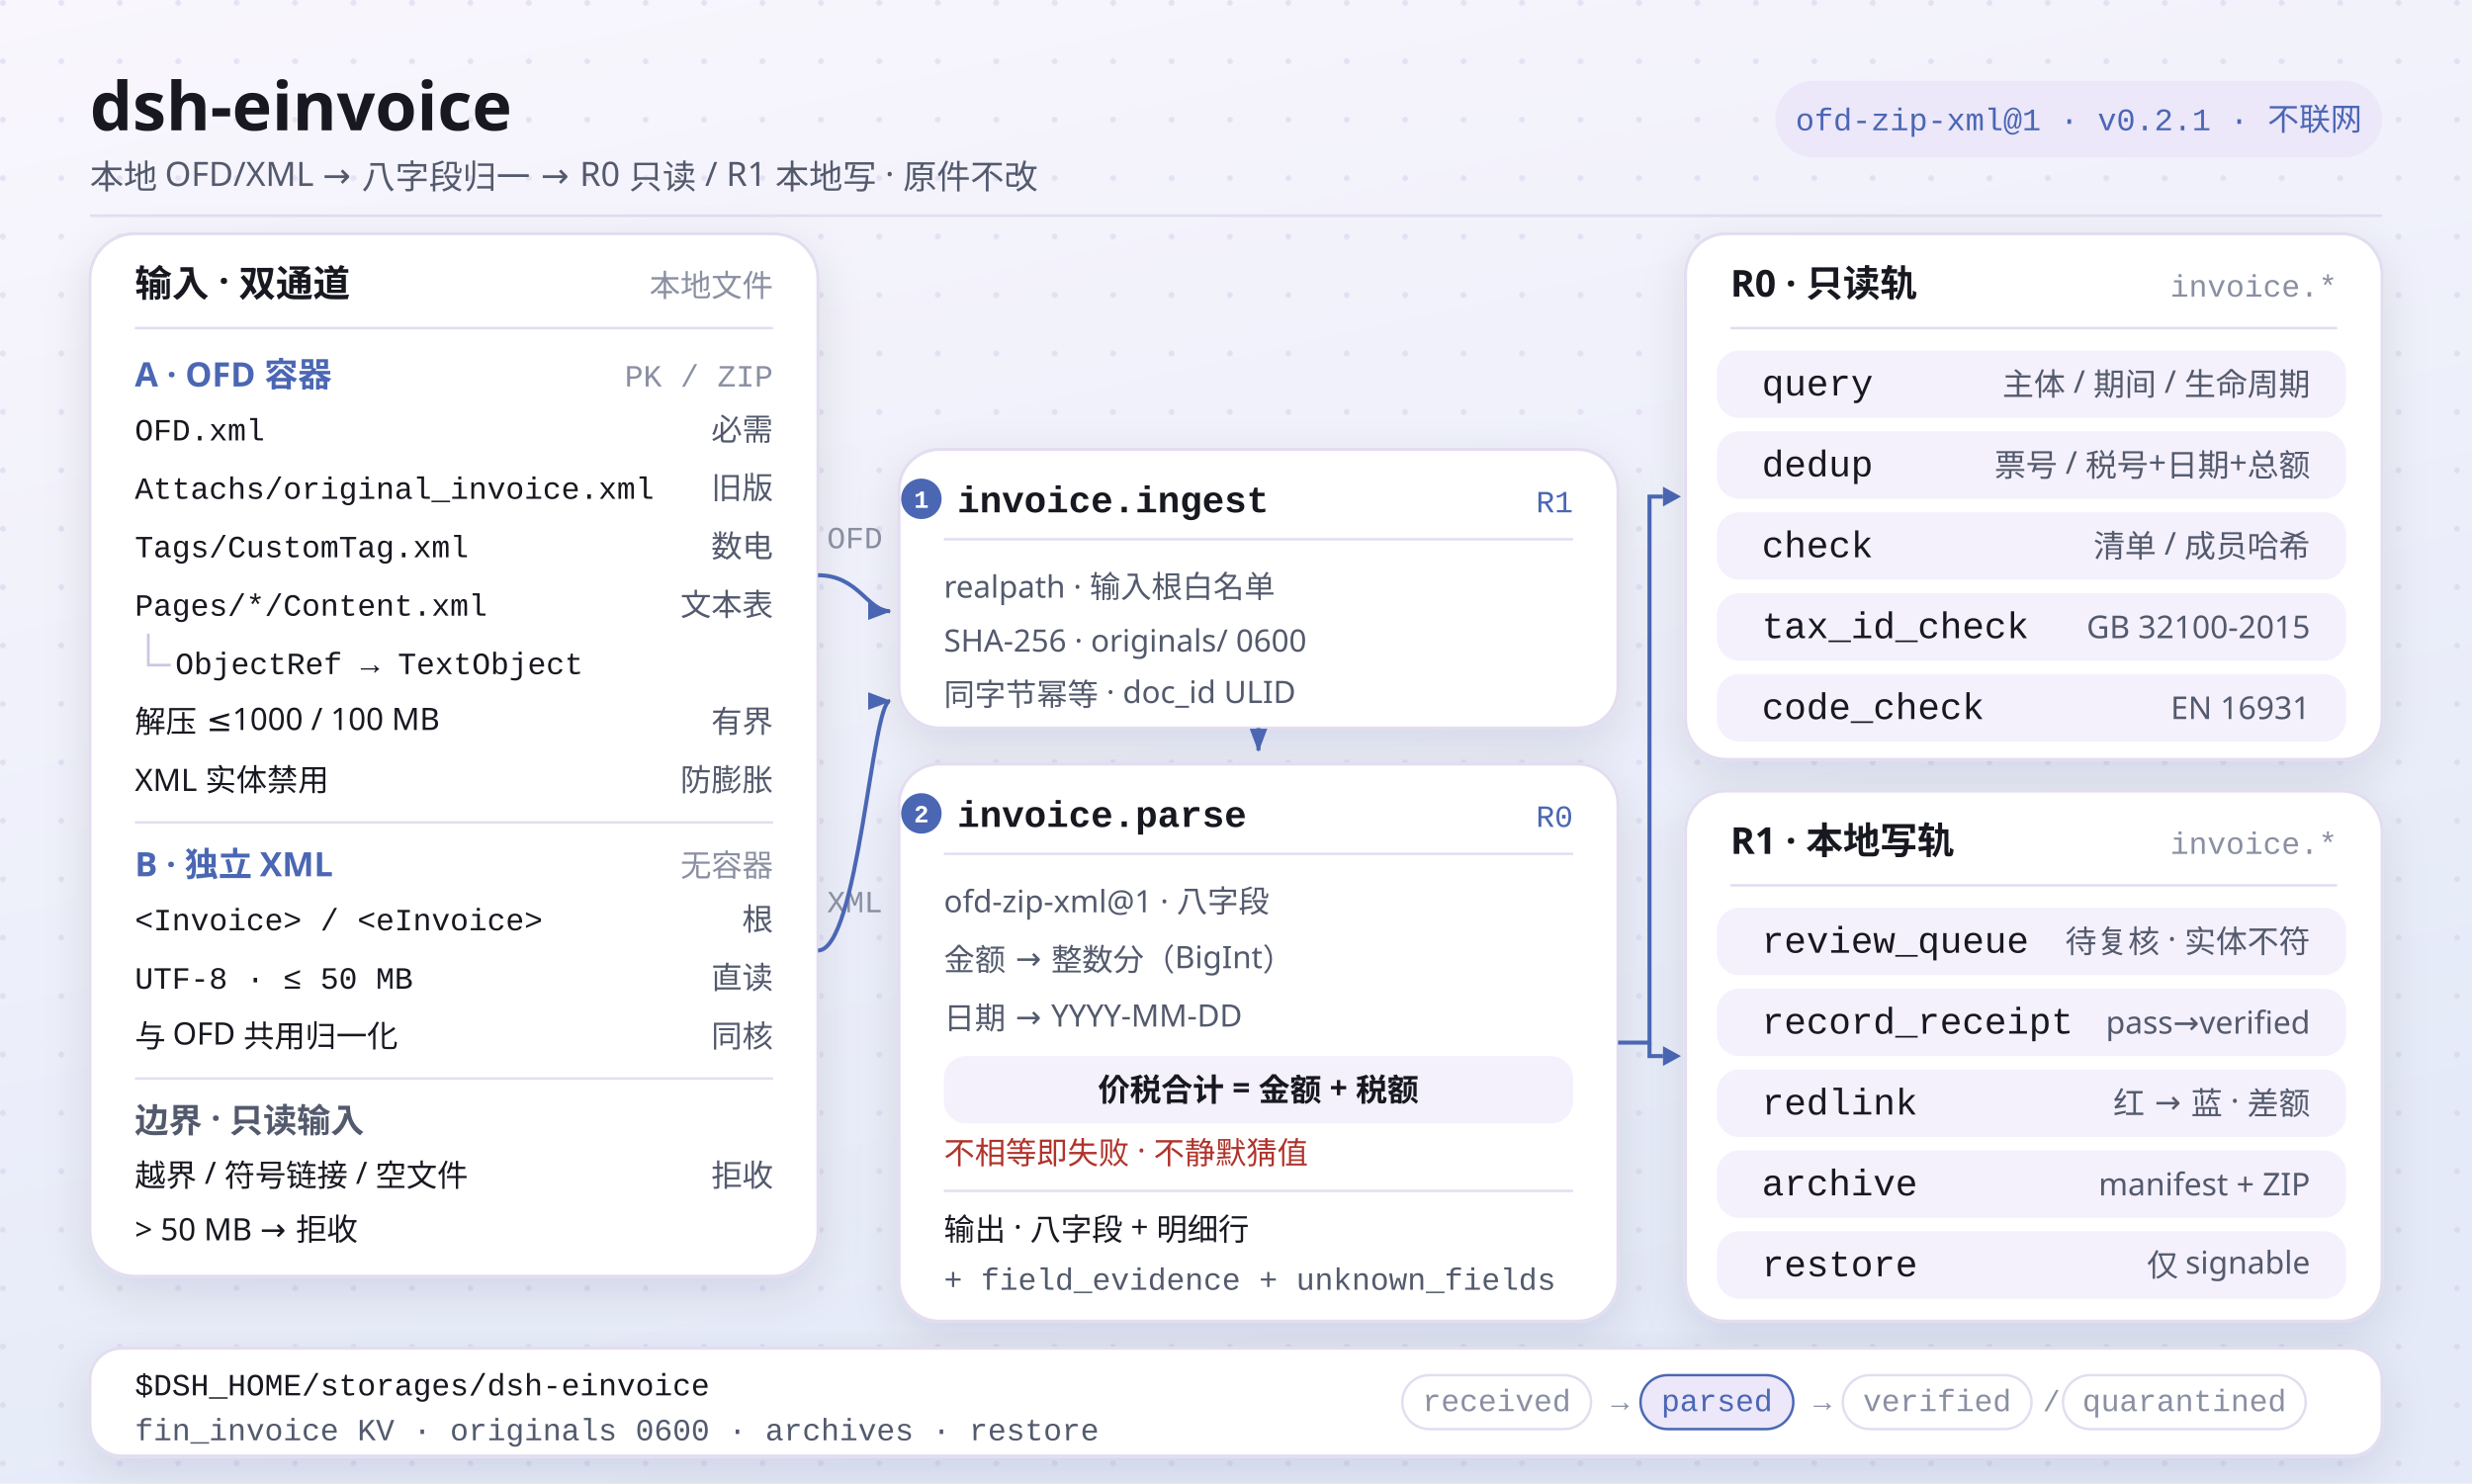
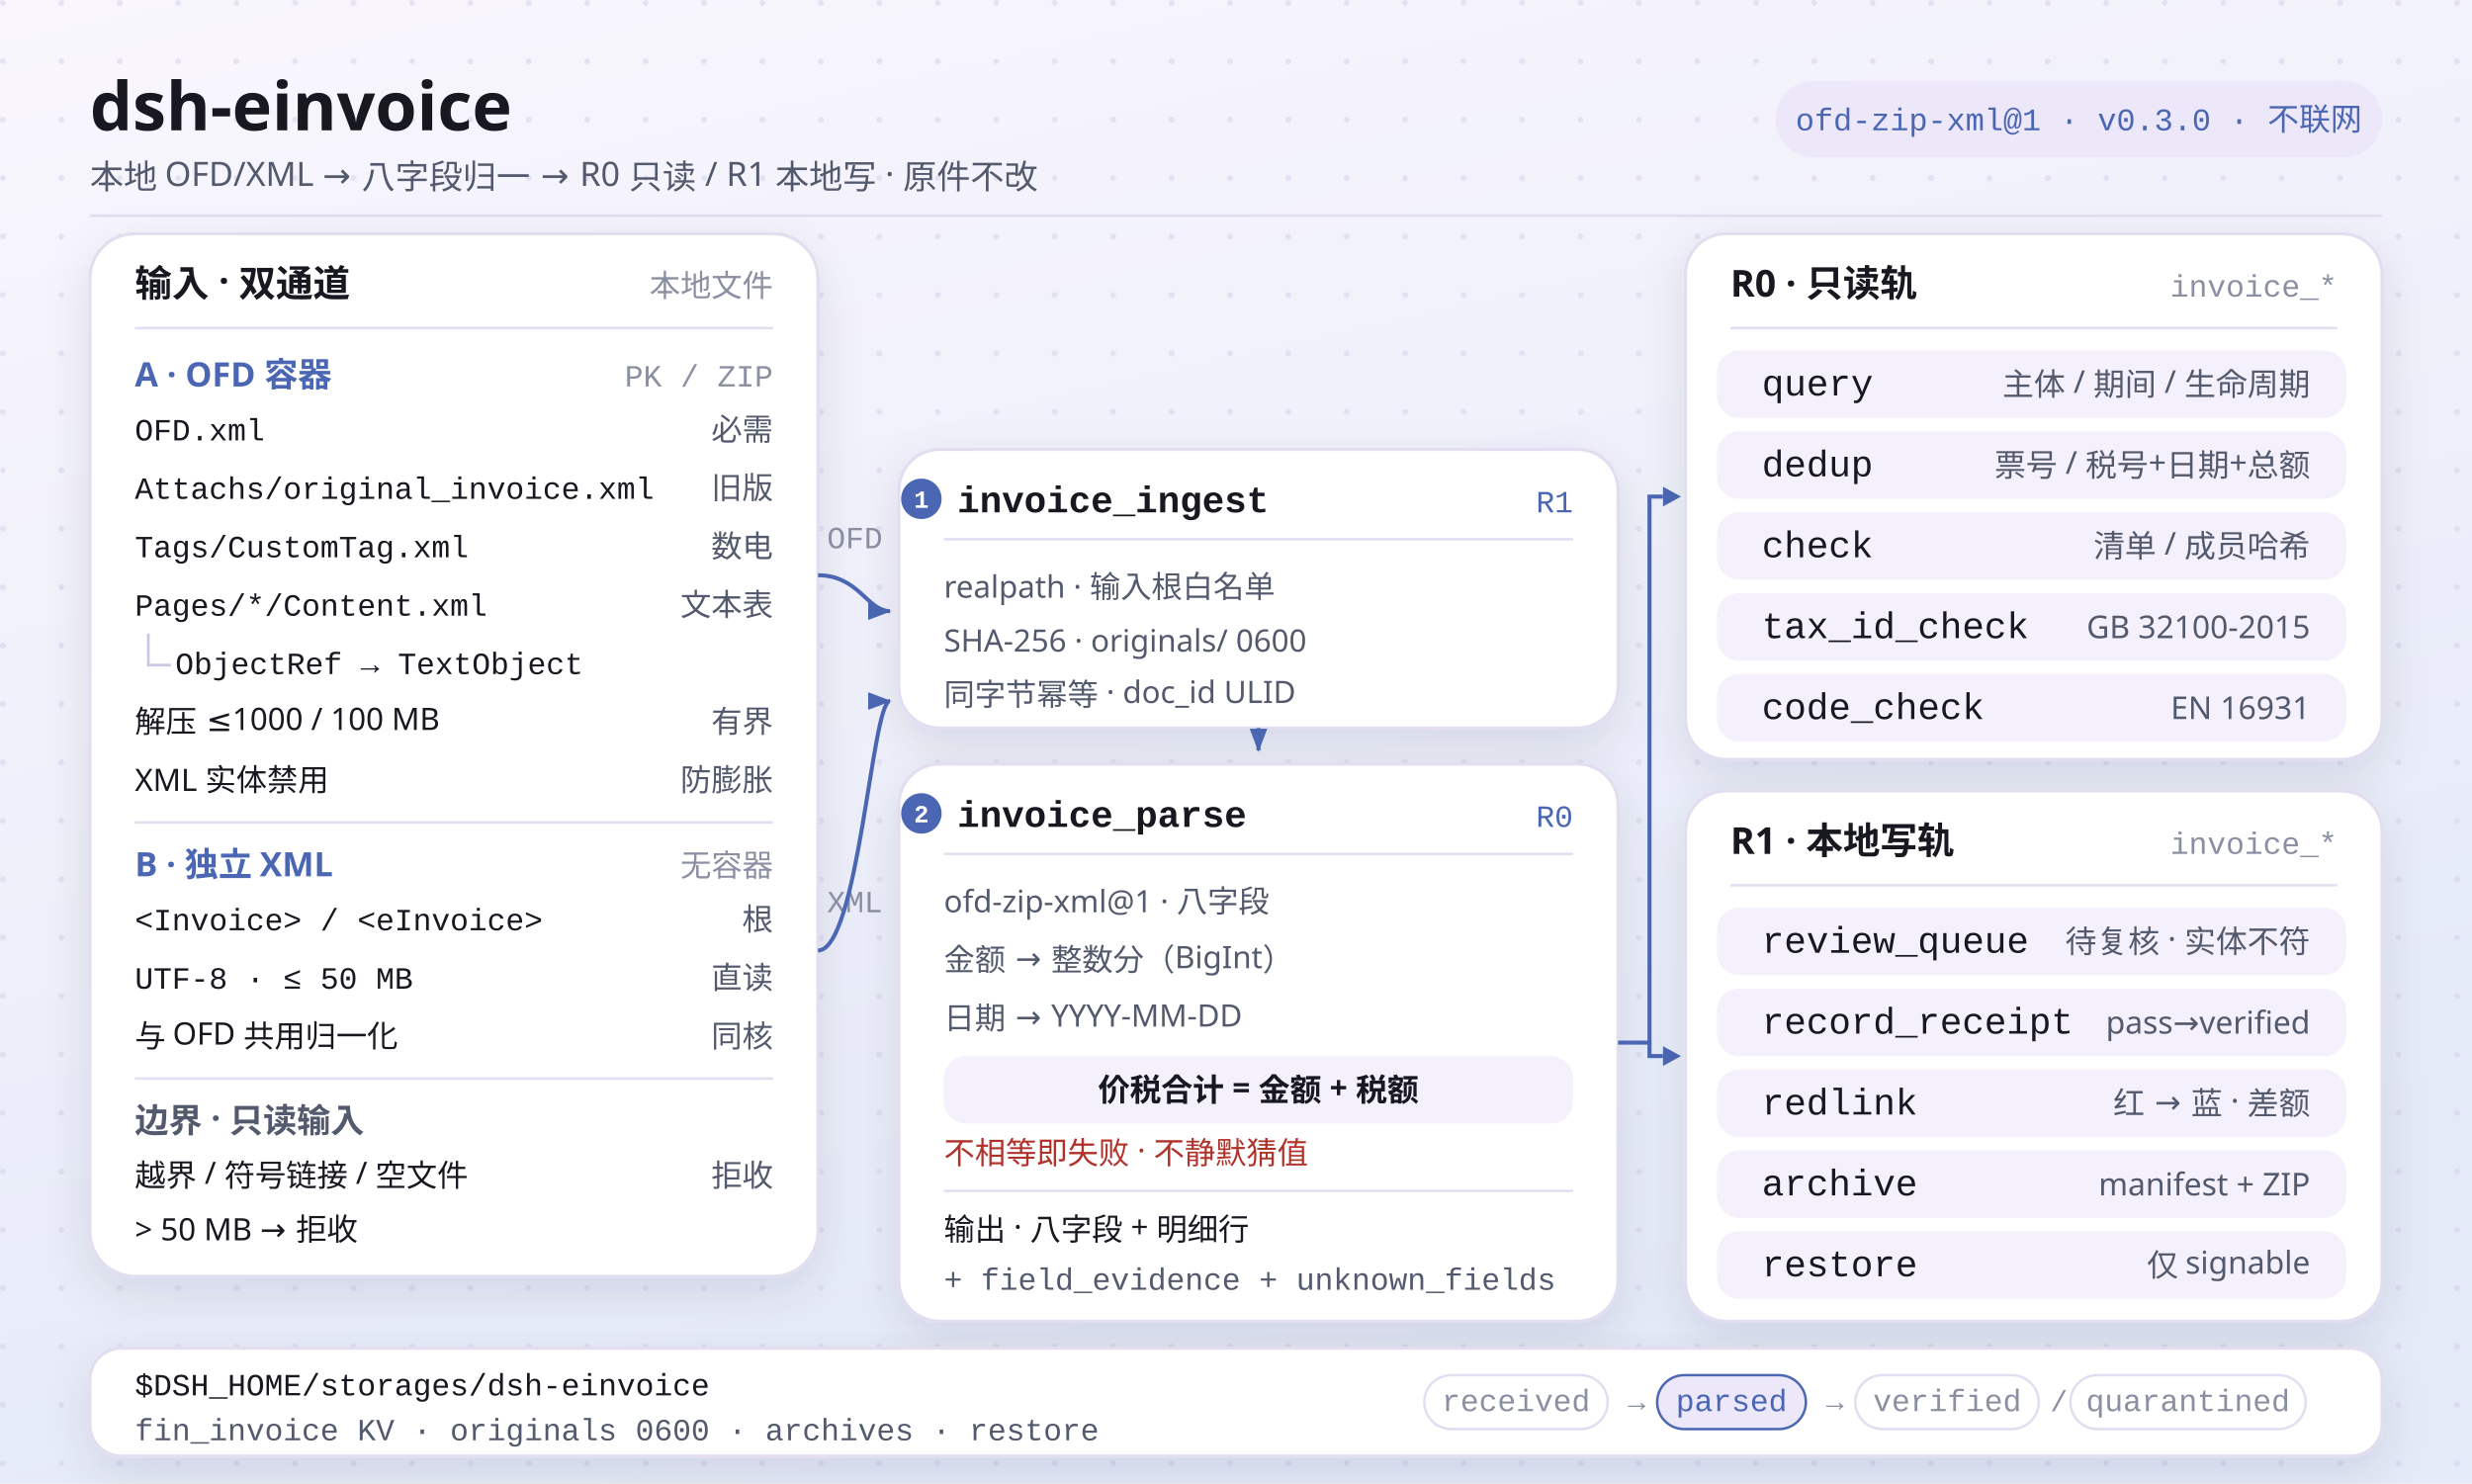
- <svg xmlns="http://www.w3.org/2000/svg" width="1100" height="660" viewBox="0 0 1100 660" role="img" aria-label="dsh-einvoice 结构：两条输入通道（OFD 容器：OFD.xml、旧版 Attachs/original_invoice.xml、数电 Tags/CustomTag.xml 的 ObjectRef → Pages/*/Content.xml 文本；以及独立 XML）汇入 invoice.ingest（realpath 白名单、大小闸门、SHA-256、原件 0600、同字节幂等），再由 invoice.parse（ofd-zip-xml@1）归一为八字段、明细行、字段证据与未知字段；之后分两轨：R0 只读轨 query / dedup / check / tax_id_check / code_check，R1 本地写轨 review_queue / record_receipt / redlink / archive / restore。生命周期 received → parsed，回执后 verified 或 quarantined；数据落在 fin_invoice 与 storages/dsh-einvoice，不联网。">
+ <svg xmlns="http://www.w3.org/2000/svg" width="1100" height="660" viewBox="0 0 1100 660" role="img" aria-label="dsh-einvoice 结构：两条输入通道（OFD 容器：OFD.xml、旧版 Attachs/original_invoice.xml、数电 Tags/CustomTag.xml 的 ObjectRef → Pages/*/Content.xml 文本；以及独立 XML）汇入 invoice_ingest（realpath 白名单、大小闸门、SHA-256、原件 0600、同字节幂等），再由 invoice_parse（ofd-zip-xml@1）归一为八字段、明细行、字段证据与未知字段；之后分两轨：R0 只读轨 query / dedup / check / tax_id_check / code_check，R1 本地写轨 review_queue / record_receipt / redlink / archive / restore。生命周期 received → parsed，回执后 verified 或 quarantined；数据落在 fin_invoice 与 storages/dsh-einvoice，不联网。">
  <defs>
    <linearGradient id="bg" x1="0" y1="0" x2="0.38" y2="1">
      <stop offset="0" stop-color="#f9f6fd" />
      <stop offset="1" stop-color="#e4eaf8" />
    </linearGradient>
    <filter id="soft" x="-30%" y="-30%" width="160%" height="180%">
      <feDropShadow dx="0" dy="7" stdDeviation="10" flood-color="#1b1735" flood-opacity="0.10" />
    </filter>
    <pattern id="dots" width="26" height="26" patternUnits="userSpaceOnUse">
      <circle cx="1.3" cy="1.3" r="1.3" fill="#cdc5e4" />
    </pattern>
    <marker id="arrow" viewBox="0 0 10 10" refX="8.4" refY="5" markerWidth="6.4" markerHeight="6.4" orient="auto-start-reverse">
      <path d="M0 1.6 L9 5 L0 8.4 z" fill="#4B67B4" />
    </marker>
  </defs>
  <rect width="1100" height="660" fill="url(#bg)" />
  <rect width="1100" height="660" fill="url(#dots)" opacity="0.42" />
  <text x="40.0" y="58.0" fill="#171820" font-family="'Microsoft YaHei', 'Segoe UI', system-ui, sans-serif" font-size="30.00" font-weight="700" text-anchor="start">dsh-einvoice</text>
  <text x="40.0" y="84.0" fill="#535a6d" font-family="'Microsoft YaHei', 'Segoe UI', system-ui, sans-serif" font-size="15.00" font-weight="400" text-anchor="start">本地 OFD/XML → 八字段归一 → R0 只读 / R1 本地写 · 原件不改</text>
  <rect x="790" y="36" width="270" height="34" rx="17" fill="#ece7f9" />
-   <text x="925.0" y="58.0" fill="#4B67B4" font-family="Consolas, 'Courier New', monospace" font-size="14.00" font-weight="400" text-anchor="middle">ofd-zip-xml@1 · v0.2.1 · 不联网</text>
+   <text x="925.0" y="58.0" fill="#4B67B4" font-family="Consolas, 'Courier New', monospace" font-size="14.00" font-weight="400" text-anchor="middle">ofd-zip-xml@1 · v0.3.0 · 不联网</text>
  <line x1="40" y1="96" x2="1060" y2="96" stroke="#e3ddf0" stroke-width="1.2" />
  <g filter="url(#soft)">
    <rect x="40.0" y="104.0" width="324.0" height="464.0" rx="20" fill="#ffffff" stroke="#e3ddf0" stroke-width="1.4" />
  </g>
  <text x="60.0" y="132.0" fill="#171820" font-family="'Microsoft YaHei', 'Segoe UI', system-ui, sans-serif" font-size="16.50" font-weight="700" text-anchor="start">输入 · 双通道</text>
  <text x="344.0" y="132.0" fill="#8a8fa2" font-family="'Microsoft YaHei', 'Segoe UI', system-ui, sans-serif" font-size="13.75" font-weight="400" text-anchor="end">本地文件</text>
  <line x1="60" y1="146" x2="344" y2="146" stroke="#e3ddf0" stroke-width="1.1" />
  <text x="60.0" y="172.0" fill="#4B67B4" font-family="'Microsoft YaHei', 'Segoe UI', system-ui, sans-serif" font-size="15.00" font-weight="700" text-anchor="start">A · OFD 容器</text>
  <text x="344.0" y="172.0" fill="#8a8fa2" font-family="Consolas, 'Courier New', monospace" font-size="13.75" font-weight="400" text-anchor="end">PK / ZIP</text>
  <text x="60.0" y="196.0" fill="#171820" font-family="Consolas, 'Courier New', monospace" font-size="13.75" font-weight="400" text-anchor="start">OFD.xml</text>
  <text x="344.0" y="196.0" fill="#535a6d" font-family="'Microsoft YaHei', 'Segoe UI', system-ui, sans-serif" font-size="13.75" font-weight="400" text-anchor="end">必需</text>
  <text x="60.0" y="222.0" fill="#171820" font-family="Consolas, 'Courier New', monospace" font-size="13.75" font-weight="400" text-anchor="start">Attachs/original_invoice.xml</text>
  <text x="344.0" y="222.0" fill="#535a6d" font-family="'Microsoft YaHei', 'Segoe UI', system-ui, sans-serif" font-size="13.75" font-weight="400" text-anchor="end">旧版</text>
  <text x="60.0" y="248.0" fill="#171820" font-family="Consolas, 'Courier New', monospace" font-size="13.75" font-weight="400" text-anchor="start">Tags/CustomTag.xml</text>
  <text x="344.0" y="248.0" fill="#535a6d" font-family="'Microsoft YaHei', 'Segoe UI', system-ui, sans-serif" font-size="13.75" font-weight="400" text-anchor="end">数电</text>
  <text x="60.0" y="274.0" fill="#171820" font-family="Consolas, 'Courier New', monospace" font-size="13.75" font-weight="400" text-anchor="start">Pages/*/Content.xml</text>
  <text x="344.0" y="274.0" fill="#535a6d" font-family="'Microsoft YaHei', 'Segoe UI', system-ui, sans-serif" font-size="13.75" font-weight="400" text-anchor="end">文本表</text>
  <path d="M66 282.0 V296.0 H76" fill="none" stroke="#cdc5e4" stroke-width="1.2" />
  <text x="78.0" y="300.0" fill="#171820" font-family="Consolas, 'Courier New', monospace" font-size="13.75" font-weight="400" text-anchor="start">ObjectRef → TextObject</text>
  <text x="60.0" y="326.0" fill="#171820" font-family="'Microsoft YaHei', 'Segoe UI', system-ui, sans-serif" font-size="13.75" font-weight="400" text-anchor="start">解压 ≤1000 / 100 MB</text>
  <text x="344.0" y="326.0" fill="#535a6d" font-family="'Microsoft YaHei', 'Segoe UI', system-ui, sans-serif" font-size="13.75" font-weight="400" text-anchor="end">有界</text>
  <text x="60.0" y="352.0" fill="#171820" font-family="'Microsoft YaHei', 'Segoe UI', system-ui, sans-serif" font-size="13.75" font-weight="400" text-anchor="start">XML 实体禁用</text>
  <text x="344.0" y="352.0" fill="#535a6d" font-family="'Microsoft YaHei', 'Segoe UI', system-ui, sans-serif" font-size="13.75" font-weight="400" text-anchor="end">防膨胀</text>
  <line x1="60" y1="366" x2="344" y2="366" stroke="#e3ddf0" stroke-width="1.1" />
  <text x="60.0" y="390.0" fill="#4B67B4" font-family="'Microsoft YaHei', 'Segoe UI', system-ui, sans-serif" font-size="15.00" font-weight="700" text-anchor="start">B · 独立 XML</text>
  <text x="344.0" y="390.0" fill="#8a8fa2" font-family="'Microsoft YaHei', 'Segoe UI', system-ui, sans-serif" font-size="13.75" font-weight="400" text-anchor="end">无容器</text>
  <text x="60.0" y="414.0" fill="#171820" font-family="Consolas, 'Courier New', monospace" font-size="13.75" font-weight="400" text-anchor="start">&lt;Invoice&gt; / &lt;eInvoice&gt;</text>
  <text x="344.0" y="414.0" fill="#535a6d" font-family="'Microsoft YaHei', 'Segoe UI', system-ui, sans-serif" font-size="13.75" font-weight="400" text-anchor="end">根</text>
  <text x="60.0" y="440.0" fill="#171820" font-family="Consolas, 'Courier New', monospace" font-size="13.75" font-weight="400" text-anchor="start">UTF-8 · ≤ 50 MB</text>
  <text x="344.0" y="440.0" fill="#535a6d" font-family="'Microsoft YaHei', 'Segoe UI', system-ui, sans-serif" font-size="13.75" font-weight="400" text-anchor="end">直读</text>
  <text x="60.0" y="466.0" fill="#171820" font-family="'Microsoft YaHei', 'Segoe UI', system-ui, sans-serif" font-size="13.75" font-weight="400" text-anchor="start">与 OFD 共用归一化</text>
  <text x="344.0" y="466.0" fill="#535a6d" font-family="'Microsoft YaHei', 'Segoe UI', system-ui, sans-serif" font-size="13.75" font-weight="400" text-anchor="end">同核</text>
  <line x1="60" y1="480" x2="344" y2="480" stroke="#e3ddf0" stroke-width="1.1" />
  <text x="60.0" y="504.0" fill="#535a6d" font-family="'Microsoft YaHei', 'Segoe UI', system-ui, sans-serif" font-size="15.00" font-weight="700" text-anchor="start">边界 · 只读输入</text>
  <text x="60.0" y="528.0" fill="#171820" font-family="'Microsoft YaHei', 'Segoe UI', system-ui, sans-serif" font-size="13.75" font-weight="400" text-anchor="start">越界 / 符号链接 / 空文件</text>
  <text x="344.0" y="528.0" fill="#535a6d" font-family="'Microsoft YaHei', 'Segoe UI', system-ui, sans-serif" font-size="13.75" font-weight="400" text-anchor="end">拒收</text>
  <text x="60.0" y="552.0" fill="#171820" font-family="'Microsoft YaHei', 'Segoe UI', system-ui, sans-serif" font-size="13.75" font-weight="400" text-anchor="start">&gt; 50 MB → 拒收</text>
  <text x="368.0" y="244.0" fill="#8a8fa2" font-family="Consolas, 'Courier New', monospace" font-size="13.75" font-weight="400" text-anchor="start">OFD</text>
  <text x="368.0" y="406.0" fill="#8a8fa2" font-family="Consolas, 'Courier New', monospace" font-size="13.75" font-weight="400" text-anchor="start">XML</text>
  <path d="M364 256 C382 256 386 272 396 272" fill="none" stroke="#4B67B4" stroke-width="1.8" marker-end="url(#arrow)" />
  <path d="M364 423 C382 423 388 312 396 312" fill="none" stroke="#4B67B4" stroke-width="1.8" marker-end="url(#arrow)" />
  <g filter="url(#soft)">
    <rect x="400.0" y="200.0" width="320.0" height="124.0" rx="18" fill="#ffffff" stroke="#e3ddf0" stroke-width="1.4" />
  </g>
  <circle cx="410" cy="222" r="9" fill="#4B67B4" />
  <text x="410.0" y="226.0" fill="#ffffff" font-family="Consolas, 'Courier New', monospace" font-size="11.00" font-weight="700" text-anchor="middle">1</text>
-   <text x="426.0" y="228.0" fill="#171820" font-family="Consolas, 'Courier New', monospace" font-size="16.50" font-weight="700" text-anchor="start">invoice.ingest</text>
+   <text x="426.0" y="228.0" fill="#171820" font-family="Consolas, 'Courier New', monospace" font-size="16.50" font-weight="700" text-anchor="start">invoice_ingest</text>
  <text x="700.0" y="228.0" fill="#4B67B4" font-family="Consolas, 'Courier New', monospace" font-size="13.75" font-weight="400" text-anchor="end">R1</text>
  <line x1="420" y1="240" x2="700" y2="240" stroke="#e3ddf0" stroke-width="1.1" />
  <text x="420.0" y="266.0" fill="#535a6d" font-family="'Microsoft YaHei', 'Segoe UI', system-ui, sans-serif" font-size="13.75" font-weight="400" text-anchor="start">realpath · 输入根白名单</text>
  <text x="420.0" y="290.0" fill="#535a6d" font-family="'Microsoft YaHei', 'Segoe UI', system-ui, sans-serif" font-size="13.75" font-weight="400" text-anchor="start">SHA-256 · originals/ 0600</text>
  <text x="420.0" y="314.0" fill="#535a6d" font-family="'Microsoft YaHei', 'Segoe UI', system-ui, sans-serif" font-size="13.75" font-weight="400" text-anchor="start">同字节幂等 · doc_id ULID</text>
  <line x1="560" y1="324" x2="560" y2="334" stroke="#4B67B4" stroke-width="1.8" marker-end="url(#arrow)" />
  <g filter="url(#soft)">
    <rect x="400.0" y="340.0" width="320.0" height="248.0" rx="18" fill="#ffffff" stroke="#e3ddf0" stroke-width="1.4" />
  </g>
  <circle cx="410" cy="362" r="9" fill="#4B67B4" />
  <text x="410.0" y="366.0" fill="#ffffff" font-family="Consolas, 'Courier New', monospace" font-size="11.00" font-weight="700" text-anchor="middle">2</text>
-   <text x="426.0" y="368.0" fill="#171820" font-family="Consolas, 'Courier New', monospace" font-size="16.50" font-weight="700" text-anchor="start">invoice.parse</text>
+   <text x="426.0" y="368.0" fill="#171820" font-family="Consolas, 'Courier New', monospace" font-size="16.50" font-weight="700" text-anchor="start">invoice_parse</text>
  <text x="700.0" y="368.0" fill="#4B67B4" font-family="Consolas, 'Courier New', monospace" font-size="13.75" font-weight="400" text-anchor="end">R0</text>
  <line x1="420" y1="380" x2="700" y2="380" stroke="#e3ddf0" stroke-width="1.1" />
  <text x="420.0" y="406.0" fill="#535a6d" font-family="'Microsoft YaHei', 'Segoe UI', system-ui, sans-serif" font-size="13.75" font-weight="400" text-anchor="start">ofd-zip-xml@1 · 八字段</text>
  <text x="420.0" y="432.0" fill="#535a6d" font-family="'Microsoft YaHei', 'Segoe UI', system-ui, sans-serif" font-size="13.75" font-weight="400" text-anchor="start">金额 → 整数分（BigInt）</text>
  <text x="420.0" y="458.0" fill="#535a6d" font-family="'Microsoft YaHei', 'Segoe UI', system-ui, sans-serif" font-size="13.75" font-weight="400" text-anchor="start">日期 → YYYY-MM-DD</text>
  <rect x="420" y="470" width="280" height="30" rx="10" fill="#f4f0fc" />
  <text x="560.0" y="490.0" fill="#171820" font-family="'Microsoft YaHei', 'Segoe UI', system-ui, sans-serif" font-size="14.00" font-weight="700" text-anchor="middle">价税合计 = 金额 + 税额</text>
  <text x="420.0" y="518.0" fill="#b0332b" font-family="'Microsoft YaHei', 'Segoe UI', system-ui, sans-serif" font-size="13.75" font-weight="400" text-anchor="start">不相等即失败 · 不静默猜值</text>
  <line x1="420" y1="530" x2="700" y2="530" stroke="#e3ddf0" stroke-width="1.1" />
  <text x="420.0" y="552.0" fill="#171820" font-family="'Microsoft YaHei', 'Segoe UI', system-ui, sans-serif" font-size="13.75" font-weight="400" text-anchor="start">输出 · 八字段 + 明细行</text>
  <text x="420.0" y="574.0" fill="#535a6d" font-family="Consolas, 'Courier New', monospace" font-size="13.75" font-weight="400" text-anchor="start">+ field_evidence + unknown_fields</text>
  <path d="M720 464 H734 V221 H740" fill="none" stroke="#4B67B4" stroke-width="1.8" />
  <path d="M734 464 V470 H740" fill="none" stroke="#4B67B4" stroke-width="1.8" />
  <path d="M740 216.6 L748 221 L740 225.4 z" fill="#4B67B4" />
  <path d="M740 465.6 L748 470 L740 474.4 z" fill="#4B67B4" />
  <g filter="url(#soft)">
    <rect x="750.0" y="104.0" width="310.0" height="234.0" rx="18" fill="#ffffff" stroke="#e3ddf0" stroke-width="1.4" />
  </g>
  <text x="770.0" y="132.0" fill="#171820" font-family="'Microsoft YaHei', 'Segoe UI', system-ui, sans-serif" font-size="16.50" font-weight="700" text-anchor="start">R0 · 只读轨</text>
-   <text x="1040.0" y="132.0" fill="#8a8fa2" font-family="Consolas, 'Courier New', monospace" font-size="13.75" font-weight="400" text-anchor="end">invoice.*</text>
+   <text x="1040.0" y="132.0" fill="#8a8fa2" font-family="Consolas, 'Courier New', monospace" font-size="13.75" font-weight="400" text-anchor="end">invoice_*</text>
  <line x1="770" y1="146" x2="1040" y2="146" stroke="#e3ddf0" stroke-width="1.1" />
  <rect x="764" y="156" width="280" height="30" rx="10" fill="#f4f0fc" />
  <text x="784.0" y="176.0" fill="#171820" font-family="Consolas, 'Courier New', monospace" font-size="16.50" font-weight="400" text-anchor="start">query</text>
  <text x="1028.0" y="176.0" fill="#535a6d" font-family="'Microsoft YaHei', 'Segoe UI', system-ui, sans-serif" font-size="14.00" font-weight="400" text-anchor="end">主体 / 期间 / 生命周期</text>
  <rect x="764" y="192" width="280" height="30" rx="10" fill="#f4f0fc" />
  <text x="784.0" y="212.0" fill="#171820" font-family="Consolas, 'Courier New', monospace" font-size="16.50" font-weight="400" text-anchor="start">dedup</text>
  <text x="1028.0" y="212.0" fill="#535a6d" font-family="'Microsoft YaHei', 'Segoe UI', system-ui, sans-serif" font-size="14.00" font-weight="400" text-anchor="end">票号 / 税号+日期+总额</text>
  <rect x="764" y="228" width="280" height="30" rx="10" fill="#f4f0fc" />
  <text x="784.0" y="248.0" fill="#171820" font-family="Consolas, 'Courier New', monospace" font-size="16.50" font-weight="400" text-anchor="start">check</text>
  <text x="1028.0" y="248.0" fill="#535a6d" font-family="'Microsoft YaHei', 'Segoe UI', system-ui, sans-serif" font-size="14.00" font-weight="400" text-anchor="end">清单 / 成员哈希</text>
  <rect x="764" y="264" width="280" height="30" rx="10" fill="#f4f0fc" />
  <text x="784.0" y="284.0" fill="#171820" font-family="Consolas, 'Courier New', monospace" font-size="16.50" font-weight="400" text-anchor="start">tax_id_check</text>
  <text x="1028.0" y="284.0" fill="#535a6d" font-family="'Microsoft YaHei', 'Segoe UI', system-ui, sans-serif" font-size="14.00" font-weight="400" text-anchor="end">GB 32100-2015</text>
  <rect x="764" y="300" width="280" height="30" rx="10" fill="#f4f0fc" />
  <text x="784.0" y="320.0" fill="#171820" font-family="Consolas, 'Courier New', monospace" font-size="16.50" font-weight="400" text-anchor="start">code_check</text>
  <text x="1028.0" y="320.0" fill="#535a6d" font-family="'Microsoft YaHei', 'Segoe UI', system-ui, sans-serif" font-size="14.00" font-weight="400" text-anchor="end">EN 16931</text>
  <g filter="url(#soft)">
    <rect x="750.0" y="352.0" width="310.0" height="236.0" rx="18" fill="#ffffff" stroke="#e3ddf0" stroke-width="1.4" />
  </g>
  <text x="770.0" y="380.0" fill="#171820" font-family="'Microsoft YaHei', 'Segoe UI', system-ui, sans-serif" font-size="16.50" font-weight="700" text-anchor="start">R1 · 本地写轨</text>
-   <text x="1040.0" y="380.0" fill="#8a8fa2" font-family="Consolas, 'Courier New', monospace" font-size="13.75" font-weight="400" text-anchor="end">invoice.*</text>
+   <text x="1040.0" y="380.0" fill="#8a8fa2" font-family="Consolas, 'Courier New', monospace" font-size="13.75" font-weight="400" text-anchor="end">invoice_*</text>
  <line x1="770" y1="394" x2="1040" y2="394" stroke="#e3ddf0" stroke-width="1.1" />
  <rect x="764" y="404" width="280" height="30" rx="10" fill="#f4f0fc" />
  <text x="784.0" y="424.0" fill="#171820" font-family="Consolas, 'Courier New', monospace" font-size="16.50" font-weight="400" text-anchor="start">review_queue</text>
  <text x="1028.0" y="424.0" fill="#535a6d" font-family="'Microsoft YaHei', 'Segoe UI', system-ui, sans-serif" font-size="14.00" font-weight="400" text-anchor="end">待复核 · 实体不符</text>
  <rect x="764" y="440" width="280" height="30" rx="10" fill="#f4f0fc" />
  <text x="784.0" y="460.0" fill="#171820" font-family="Consolas, 'Courier New', monospace" font-size="16.50" font-weight="400" text-anchor="start">record_receipt</text>
  <text x="1028.0" y="460.0" fill="#535a6d" font-family="'Microsoft YaHei', 'Segoe UI', system-ui, sans-serif" font-size="14.00" font-weight="400" text-anchor="end">pass→verified</text>
  <rect x="764" y="476" width="280" height="30" rx="10" fill="#f4f0fc" />
  <text x="784.0" y="496.0" fill="#171820" font-family="Consolas, 'Courier New', monospace" font-size="16.50" font-weight="400" text-anchor="start">redlink</text>
  <text x="1028.0" y="496.0" fill="#535a6d" font-family="'Microsoft YaHei', 'Segoe UI', system-ui, sans-serif" font-size="14.00" font-weight="400" text-anchor="end">红 → 蓝 · 差额</text>
  <rect x="764" y="512" width="280" height="30" rx="10" fill="#f4f0fc" />
  <text x="784.0" y="532.0" fill="#171820" font-family="Consolas, 'Courier New', monospace" font-size="16.50" font-weight="400" text-anchor="start">archive</text>
  <text x="1028.0" y="532.0" fill="#535a6d" font-family="'Microsoft YaHei', 'Segoe UI', system-ui, sans-serif" font-size="14.00" font-weight="400" text-anchor="end">manifest + ZIP</text>
  <rect x="764" y="548" width="280" height="30" rx="10" fill="#f4f0fc" />
  <text x="784.0" y="568.0" fill="#171820" font-family="Consolas, 'Courier New', monospace" font-size="16.50" font-weight="400" text-anchor="start">restore</text>
  <text x="1028.0" y="568.0" fill="#535a6d" font-family="'Microsoft YaHei', 'Segoe UI', system-ui, sans-serif" font-size="14.00" font-weight="400" text-anchor="end">仅 signable</text>
  <g filter="url(#soft)">
    <rect x="40.0" y="600.0" width="1020.0" height="48.0" rx="14" fill="#ffffff" stroke="#e3ddf0" stroke-width="1.4" />
  </g>
  <text x="60.0" y="621.0" fill="#171820" font-family="Consolas, 'Courier New', monospace" font-size="13.75" font-weight="400" text-anchor="start">$DSH_HOME/storages/dsh-einvoice</text>
  <text x="60.0" y="641.0" fill="#535a6d" font-family="Consolas, 'Courier New', monospace" font-size="13.75" font-weight="400" text-anchor="start">fin_invoice KV · originals 0600 · archives · restore</text>
-   <rect x="624.0" y="612" width="84.0" height="24" rx="12" fill="none" stroke="#e3ddf0" stroke-width="1.1" />
-   <text x="666.0" y="628.0" fill="#8a8fa2" font-family="Consolas, 'Courier New', monospace" font-size="13.75" font-weight="400" text-anchor="middle">received</text>
-   <text x="717.0" y="628.0" fill="#8a8fa2" font-family="Consolas, 'Courier New', monospace" font-size="13.00" font-weight="400" text-anchor="start">→</text>
-   <rect x="730.0" y="612" width="68.0" height="24" rx="12" fill="#ece7f9" stroke="#4B67B4" stroke-width="1.1" />
-   <text x="764.0" y="628.0" fill="#4B67B4" font-family="Consolas, 'Courier New', monospace" font-size="13.75" font-weight="400" text-anchor="middle">parsed</text>
-   <text x="807.0" y="628.0" fill="#8a8fa2" font-family="Consolas, 'Courier New', monospace" font-size="13.00" font-weight="400" text-anchor="start">→</text>
-   <rect x="820.0" y="612" width="84.0" height="24" rx="12" fill="none" stroke="#e3ddf0" stroke-width="1.1" />
-   <text x="862.0" y="628.0" fill="#8a8fa2" font-family="Consolas, 'Courier New', monospace" font-size="13.75" font-weight="400" text-anchor="middle">verified</text>
-   <text x="909.0" y="628.0" fill="#8a8fa2" font-family="Consolas, 'Courier New', monospace" font-size="13.00" font-weight="400" text-anchor="start">/</text>
-   <rect x="918.0" y="612" width="108.0" height="24" rx="12" fill="none" stroke="#e3ddf0" stroke-width="1.1" />
-   <text x="972.0" y="628.0" fill="#8a8fa2" font-family="Consolas, 'Courier New', monospace" font-size="13.75" font-weight="400" text-anchor="middle">quarantined</text>
+   <rect x="633.8" y="612" width="81.6" height="24" rx="12" fill="none" stroke="#e3ddf0" stroke-width="1.1" />
+   <text x="674.6" y="628.0" fill="#8a8fa2" font-family="Consolas, 'Courier New', monospace" font-size="13.75" font-weight="400" text-anchor="middle">received</text>
+   <text x="724.4" y="628.0" fill="#8a8fa2" font-family="Consolas, 'Courier New', monospace" font-size="13.00" font-weight="400" text-anchor="start">→</text>
+   <rect x="737.4" y="612" width="66.2" height="24" rx="12" fill="#ece7f9" stroke="#4B67B4" stroke-width="1.1" />
+   <text x="770.5" y="628.0" fill="#4B67B4" font-family="Consolas, 'Courier New', monospace" font-size="13.75" font-weight="400" text-anchor="middle">parsed</text>
+   <text x="812.6" y="628.0" fill="#8a8fa2" font-family="Consolas, 'Courier New', monospace" font-size="13.00" font-weight="400" text-anchor="start">→</text>
+   <rect x="825.6" y="612" width="81.6" height="24" rx="12" fill="none" stroke="#e3ddf0" stroke-width="1.1" />
+   <text x="866.5" y="628.0" fill="#8a8fa2" font-family="Consolas, 'Courier New', monospace" font-size="13.75" font-weight="400" text-anchor="middle">verified</text>
+   <text x="912.3" y="628.0" fill="#8a8fa2" font-family="Consolas, 'Courier New', monospace" font-size="13.00" font-weight="400" text-anchor="start">/</text>
+   <rect x="921.3" y="612" width="104.7" height="24" rx="12" fill="none" stroke="#e3ddf0" stroke-width="1.1" />
+   <text x="973.6" y="628.0" fill="#8a8fa2" font-family="Consolas, 'Courier New', monospace" font-size="13.75" font-weight="400" text-anchor="middle">quarantined</text>
</svg>
